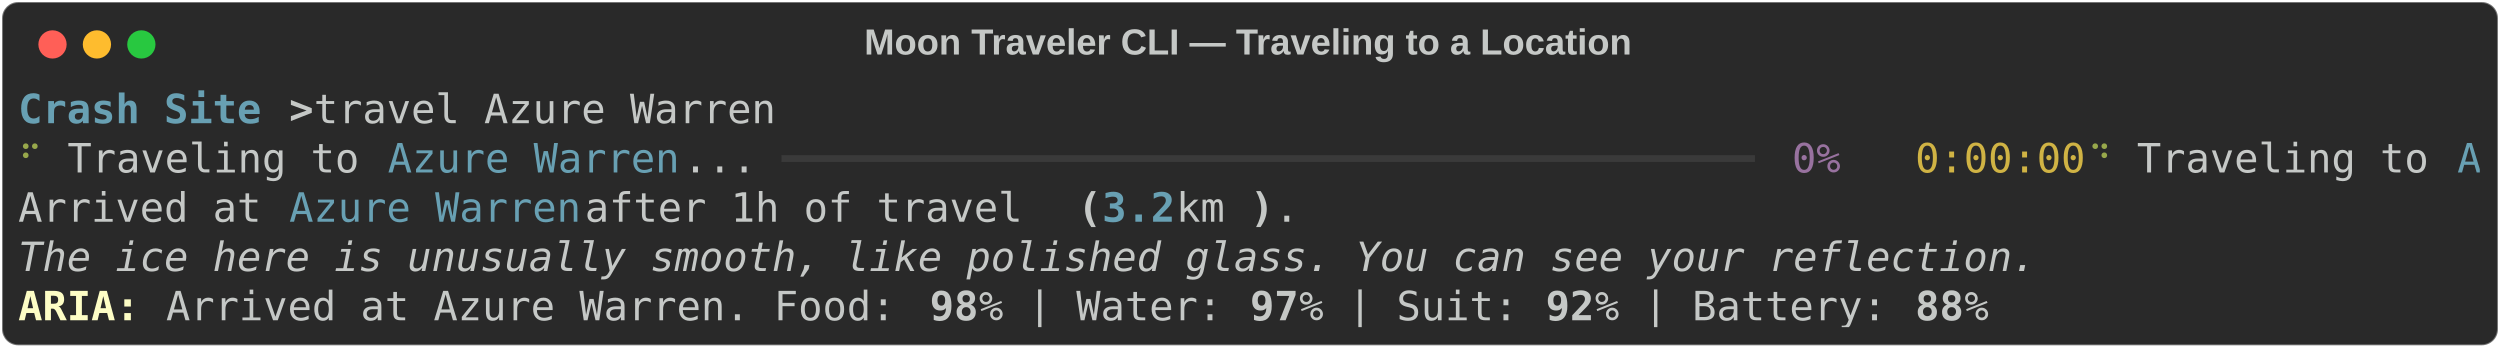
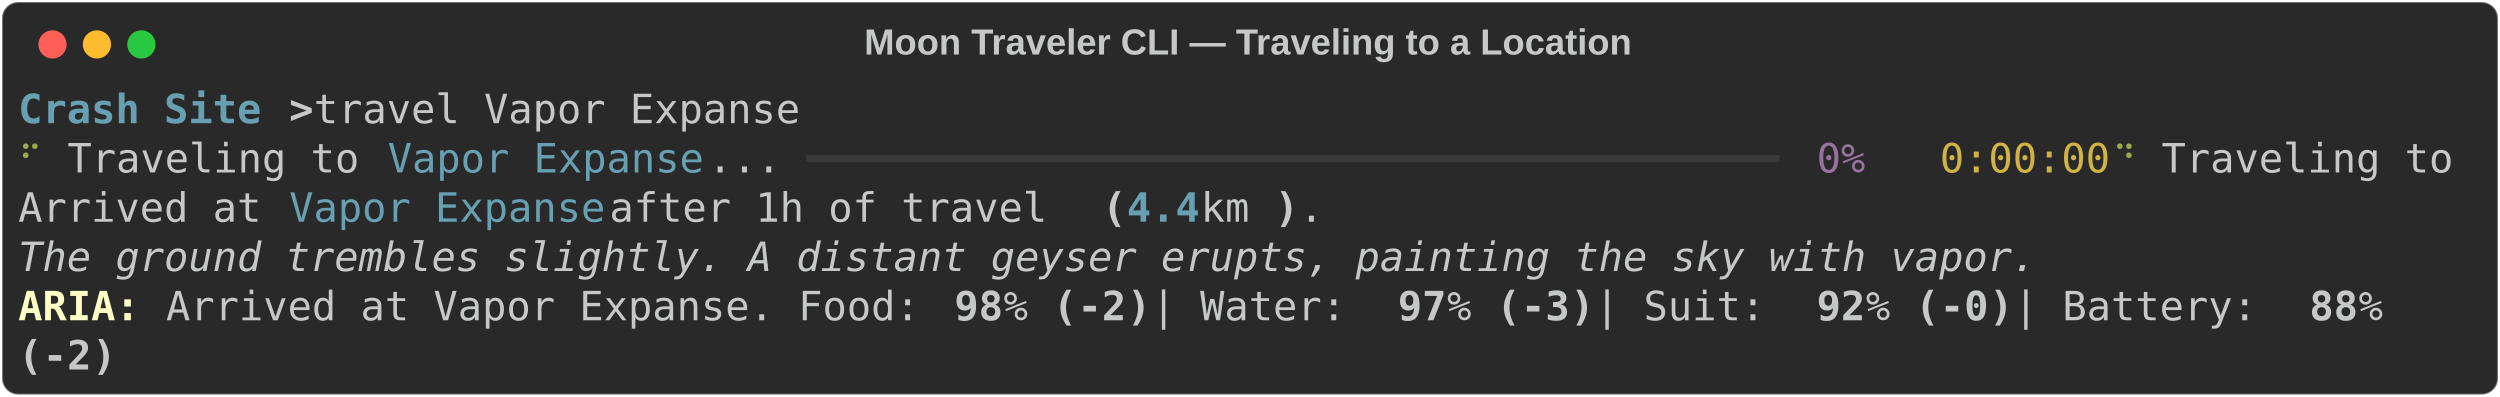
- <svg xmlns="http://www.w3.org/2000/svg" class="rich-terminal" viewBox="0 0 1238 172.0">
+ <svg xmlns="http://www.w3.org/2000/svg" class="rich-terminal" viewBox="0 0 1238 196.4">
  <style>

    @font-face {
        font-family: "Fira Code";
        src: local("FiraCode-Regular"),
                url("https://cdnjs.cloudflare.com/ajax/libs/firacode/6.2.0/woff2/FiraCode-Regular.woff2") format("woff2"),
                url("https://cdnjs.cloudflare.com/ajax/libs/firacode/6.2.0/woff/FiraCode-Regular.woff") format("woff");
        font-style: normal;
        font-weight: 400;
    }
    @font-face {
        font-family: "Fira Code";
        src: local("FiraCode-Bold"),
                url("https://cdnjs.cloudflare.com/ajax/libs/firacode/6.2.0/woff2/FiraCode-Bold.woff2") format("woff2"),
                url("https://cdnjs.cloudflare.com/ajax/libs/firacode/6.2.0/woff/FiraCode-Bold.woff") format("woff");
        font-style: bold;
        font-weight: 700;
    }

-     .terminal-476883900-matrix {
+     .terminal-877678643-matrix {
        font-family: Fira Code, monospace;
        font-size: 20px;
        line-height: 24.4px;
        font-variant-east-asian: full-width;
    }

-     .terminal-476883900-title {
+     .terminal-877678643-title {
        font-size: 18px;
        font-weight: bold;
        font-family: arial;
    }

-     .terminal-476883900-r1 { fill: #68a0b3;font-weight: bold }
- .terminal-476883900-r2 { fill: #c5c8c6 }
- .terminal-476883900-r3 { fill: #c5c8c6;font-weight: bold }
- .terminal-476883900-r4 { fill: #98a84b }
- .terminal-476883900-r5 { fill: #68a0b3 }
- .terminal-476883900-r6 { fill: #3a3a3a }
- .terminal-476883900-r7 { fill: #98729f }
- .terminal-476883900-r8 { fill: #d0b344 }
- .terminal-476883900-r9 { fill: #c5c8c6;font-style: italic; }
- .terminal-476883900-r10 { fill: #fdfdc5;font-weight: bold }
+     .terminal-877678643-r1 { fill: #68a0b3;font-weight: bold }
+ .terminal-877678643-r2 { fill: #c5c8c6 }
+ .terminal-877678643-r3 { fill: #c5c8c6;font-weight: bold }
+ .terminal-877678643-r4 { fill: #98a84b }
+ .terminal-877678643-r5 { fill: #68a0b3 }
+ .terminal-877678643-r6 { fill: #3a3a3a }
+ .terminal-877678643-r7 { fill: #98729f }
+ .terminal-877678643-r8 { fill: #d0b344 }
+ .terminal-877678643-r9 { fill: #c5c8c6;font-style: italic; }
+ .terminal-877678643-r10 { fill: #fdfdc5;font-weight: bold }
    </style>
  <defs>
-     <clipPath id="terminal-476883900-clip-terminal">
-       <rect x="0" y="0" width="1219.0" height="121.0" />
+     <clipPath id="terminal-877678643-clip-terminal">
+       <rect x="0" y="0" width="1219.0" height="145.4" />
    </clipPath>
-     <clipPath id="terminal-476883900-line-0">
+     <clipPath id="terminal-877678643-line-0">
      <rect x="0" y="1.5" width="1220" height="24.65" />
    </clipPath>
-     <clipPath id="terminal-476883900-line-1">
+     <clipPath id="terminal-877678643-line-1">
      <rect x="0" y="25.9" width="1220" height="24.65" />
    </clipPath>
-     <clipPath id="terminal-476883900-line-2">
+     <clipPath id="terminal-877678643-line-2">
      <rect x="0" y="50.3" width="1220" height="24.65" />
    </clipPath>
-     <clipPath id="terminal-476883900-line-3">
+     <clipPath id="terminal-877678643-line-3">
      <rect x="0" y="74.7" width="1220" height="24.65" />
    </clipPath>
+     <clipPath id="terminal-877678643-line-4">
+       <rect x="0" y="99.1" width="1220" height="24.65" />
+     </clipPath>
  </defs>
-   <rect fill="#292929" stroke="rgba(255,255,255,0.35)" stroke-width="1" x="1" y="1" width="1236" height="170" rx="8" />
-   <text class="terminal-476883900-title" fill="#c5c8c6" text-anchor="middle" x="618" y="27">Moon Traveler CLI — Traveling to a Location</text>
+   <rect fill="#292929" stroke="rgba(255,255,255,0.35)" stroke-width="1" x="1" y="1" width="1236" height="194.4" rx="8" />
+   <text class="terminal-877678643-title" fill="#c5c8c6" text-anchor="middle" x="618" y="27">Moon Traveler CLI — Traveling to a Location</text>
  <g transform="translate(26,22)">
    <circle cx="0" cy="0" r="7" fill="#ff5f57" />
    <circle cx="22" cy="0" r="7" fill="#febc2e" />
    <circle cx="44" cy="0" r="7" fill="#28c840" />
  </g>
-   <g transform="translate(9, 41)" clip-path="url(#terminal-476883900-clip-terminal)">
-     <g class="terminal-476883900-matrix">
-       <text class="terminal-476883900-r1" x="0" y="20" textLength="122" clip-path="url(#terminal-476883900-line-0)">Crash Site</text>
-       <text class="terminal-476883900-r3" x="134.2" y="20" textLength="12.2" clip-path="url(#terminal-476883900-line-0)">&gt;</text>
-       <text class="terminal-476883900-r2" x="146.4" y="20" textLength="244" clip-path="url(#terminal-476883900-line-0)"> travel Azure Warren</text>
-       <text class="terminal-476883900-r2" x="1220" y="20" textLength="12.2" clip-path="url(#terminal-476883900-line-0)">
+   <g transform="translate(9, 41)" clip-path="url(#terminal-877678643-clip-terminal)">
+     <g class="terminal-877678643-matrix">
+       <text class="terminal-877678643-r1" x="0" y="20" textLength="122" clip-path="url(#terminal-877678643-line-0)">Crash Site</text>
+       <text class="terminal-877678643-r3" x="134.2" y="20" textLength="12.2" clip-path="url(#terminal-877678643-line-0)">&gt;</text>
+       <text class="terminal-877678643-r2" x="146.4" y="20" textLength="256.2" clip-path="url(#terminal-877678643-line-0)"> travel Vapor Expanse</text>
+       <text class="terminal-877678643-r2" x="1220" y="20" textLength="12.2" clip-path="url(#terminal-877678643-line-0)">
</text>
-       <text class="terminal-476883900-r4" x="0" y="44.4" textLength="12.2" clip-path="url(#terminal-476883900-line-1)">⠋</text>
-       <text class="terminal-476883900-r2" x="24.4" y="44.4" textLength="158.6" clip-path="url(#terminal-476883900-line-1)">Traveling to </text>
-       <text class="terminal-476883900-r5" x="183" y="44.4" textLength="146.4" clip-path="url(#terminal-476883900-line-1)">Azure Warren</text>
-       <text class="terminal-476883900-r2" x="329.4" y="44.4" textLength="36.6" clip-path="url(#terminal-476883900-line-1)">...</text>
-       <text class="terminal-476883900-r6" x="378.2" y="44.4" textLength="488" clip-path="url(#terminal-476883900-line-1)">━━━━━━━━━━━━━━━━━━━━━━━━━━━━━━━━━━━━━━━━</text>
-       <text class="terminal-476883900-r7" x="878.4" y="44.4" textLength="48.8" clip-path="url(#terminal-476883900-line-1)">  0%</text>
-       <text class="terminal-476883900-r8" x="939.4" y="44.4" textLength="85.4" clip-path="url(#terminal-476883900-line-1)">0:00:00</text>
-       <text class="terminal-476883900-r4" x="1024.8" y="44.4" textLength="12.2" clip-path="url(#terminal-476883900-line-1)">⠙</text>
-       <text class="terminal-476883900-r2" x="1049.2" y="44.4" textLength="158.6" clip-path="url(#terminal-476883900-line-1)">Traveling to </text>
-       <text class="terminal-476883900-r5" x="1207.8" y="44.4" textLength="12.2" clip-path="url(#terminal-476883900-line-1)">A</text>
-       <text class="terminal-476883900-r2" x="1220" y="44.4" textLength="12.2" clip-path="url(#terminal-476883900-line-1)">
+       <text class="terminal-877678643-r4" x="0" y="44.4" textLength="12.2" clip-path="url(#terminal-877678643-line-1)">⠋</text>
+       <text class="terminal-877678643-r2" x="24.4" y="44.4" textLength="158.6" clip-path="url(#terminal-877678643-line-1)">Traveling to </text>
+       <text class="terminal-877678643-r5" x="183" y="44.4" textLength="158.6" clip-path="url(#terminal-877678643-line-1)">Vapor Expanse</text>
+       <text class="terminal-877678643-r2" x="341.6" y="44.4" textLength="36.6" clip-path="url(#terminal-877678643-line-1)">...</text>
+       <text class="terminal-877678643-r6" x="390.4" y="44.4" textLength="488" clip-path="url(#terminal-877678643-line-1)">━━━━━━━━━━━━━━━━━━━━━━━━━━━━━━━━━━━━━━━━</text>
+       <text class="terminal-877678643-r7" x="890.6" y="44.4" textLength="48.8" clip-path="url(#terminal-877678643-line-1)">  0%</text>
+       <text class="terminal-877678643-r8" x="951.6" y="44.4" textLength="85.4" clip-path="url(#terminal-877678643-line-1)">0:00:00</text>
+       <text class="terminal-877678643-r4" x="1037" y="44.4" textLength="12.2" clip-path="url(#terminal-877678643-line-1)">⠙</text>
+       <text class="terminal-877678643-r2" x="1061.4" y="44.4" textLength="158.6" clip-path="url(#terminal-877678643-line-1)">Traveling to </text>
+       <text class="terminal-877678643-r2" x="1220" y="44.4" textLength="12.2" clip-path="url(#terminal-877678643-line-1)">
</text>
-       <text class="terminal-476883900-r2" x="0" y="68.8" textLength="134.2" clip-path="url(#terminal-476883900-line-2)">Arrived at </text>
-       <text class="terminal-476883900-r5" x="134.2" y="68.8" textLength="146.4" clip-path="url(#terminal-476883900-line-2)">Azure Warren</text>
-       <text class="terminal-476883900-r2" x="280.6" y="68.8" textLength="244" clip-path="url(#terminal-476883900-line-2)"> after 1h of travel </text>
-       <text class="terminal-476883900-r3" x="524.6" y="68.8" textLength="12.2" clip-path="url(#terminal-476883900-line-2)">(</text>
-       <text class="terminal-476883900-r1" x="536.8" y="68.8" textLength="36.6" clip-path="url(#terminal-476883900-line-2)">3.2</text>
-       <text class="terminal-476883900-r2" x="573.4" y="68.8" textLength="36.6" clip-path="url(#terminal-476883900-line-2)"> km</text>
-       <text class="terminal-476883900-r3" x="610" y="68.8" textLength="12.2" clip-path="url(#terminal-476883900-line-2)">)</text>
-       <text class="terminal-476883900-r2" x="622.2" y="68.8" textLength="12.2" clip-path="url(#terminal-476883900-line-2)">.</text>
-       <text class="terminal-476883900-r2" x="1220" y="68.8" textLength="12.2" clip-path="url(#terminal-476883900-line-2)">
+       <text class="terminal-877678643-r2" x="0" y="68.8" textLength="134.2" clip-path="url(#terminal-877678643-line-2)">Arrived at </text>
+       <text class="terminal-877678643-r5" x="134.2" y="68.8" textLength="158.6" clip-path="url(#terminal-877678643-line-2)">Vapor Expanse</text>
+       <text class="terminal-877678643-r2" x="292.8" y="68.8" textLength="244" clip-path="url(#terminal-877678643-line-2)"> after 1h of travel </text>
+       <text class="terminal-877678643-r3" x="536.8" y="68.8" textLength="12.2" clip-path="url(#terminal-877678643-line-2)">(</text>
+       <text class="terminal-877678643-r1" x="549" y="68.8" textLength="36.6" clip-path="url(#terminal-877678643-line-2)">4.4</text>
+       <text class="terminal-877678643-r2" x="585.6" y="68.8" textLength="36.6" clip-path="url(#terminal-877678643-line-2)"> km</text>
+       <text class="terminal-877678643-r3" x="622.2" y="68.8" textLength="12.2" clip-path="url(#terminal-877678643-line-2)">)</text>
+       <text class="terminal-877678643-r2" x="634.4" y="68.8" textLength="12.2" clip-path="url(#terminal-877678643-line-2)">.</text>
+       <text class="terminal-877678643-r2" x="1220" y="68.8" textLength="12.2" clip-path="url(#terminal-877678643-line-2)">
</text>
-       <text class="terminal-476883900-r9" x="0" y="93.2" textLength="1012.6" clip-path="url(#terminal-476883900-line-3)">The ice here is unusually smooth, like polished glass. You can see your reflection.</text>
-       <text class="terminal-476883900-r2" x="1220" y="93.2" textLength="12.2" clip-path="url(#terminal-476883900-line-3)">
+       <text class="terminal-877678643-r9" x="0" y="93.2" textLength="1012.6" clip-path="url(#terminal-877678643-line-3)">The ground trembles slightly. A distant geyser erupts, painting the sky with vapor.</text>
+       <text class="terminal-877678643-r2" x="1220" y="93.2" textLength="12.2" clip-path="url(#terminal-877678643-line-3)">
</text>
-       <text class="terminal-476883900-r10" x="0" y="117.6" textLength="61" clip-path="url(#terminal-476883900-line-4)">ARIA:</text>
-       <text class="terminal-476883900-r2" x="73.2" y="117.6" textLength="378.2" clip-path="url(#terminal-476883900-line-4)">Arrived at Azure Warren. Food: </text>
-       <text class="terminal-476883900-r3" x="451.4" y="117.6" textLength="24.4" clip-path="url(#terminal-476883900-line-4)">98</text>
-       <text class="terminal-476883900-r2" x="475.8" y="117.6" textLength="134.2" clip-path="url(#terminal-476883900-line-4)">% | Water: </text>
-       <text class="terminal-476883900-r3" x="610" y="117.6" textLength="24.4" clip-path="url(#terminal-476883900-line-4)">97</text>
-       <text class="terminal-476883900-r2" x="634.4" y="117.6" textLength="122" clip-path="url(#terminal-476883900-line-4)">% | Suit: </text>
-       <text class="terminal-476883900-r3" x="756.4" y="117.6" textLength="24.4" clip-path="url(#terminal-476883900-line-4)">92</text>
-       <text class="terminal-476883900-r2" x="780.8" y="117.6" textLength="158.6" clip-path="url(#terminal-476883900-line-4)">% | Battery: </text>
-       <text class="terminal-476883900-r3" x="939.4" y="117.6" textLength="24.4" clip-path="url(#terminal-476883900-line-4)">88</text>
-       <text class="terminal-476883900-r2" x="963.8" y="117.6" textLength="12.2" clip-path="url(#terminal-476883900-line-4)">%</text>
-       <text class="terminal-476883900-r2" x="1220" y="117.6" textLength="12.2" clip-path="url(#terminal-476883900-line-4)">
+       <text class="terminal-877678643-r10" x="0" y="117.6" textLength="61" clip-path="url(#terminal-877678643-line-4)">ARIA:</text>
+       <text class="terminal-877678643-r2" x="73.2" y="117.6" textLength="390.4" clip-path="url(#terminal-877678643-line-4)">Arrived at Vapor Expanse. Food: </text>
+       <text class="terminal-877678643-r3" x="463.6" y="117.6" textLength="24.4" clip-path="url(#terminal-877678643-line-4)">98</text>
+       <text class="terminal-877678643-r2" x="488" y="117.6" textLength="24.4" clip-path="url(#terminal-877678643-line-4)">% </text>
+       <text class="terminal-877678643-r3" x="512.4" y="117.6" textLength="12.2" clip-path="url(#terminal-877678643-line-4)">(</text>
+       <text class="terminal-877678643-r3" x="524.6" y="117.6" textLength="24.4" clip-path="url(#terminal-877678643-line-4)">-2</text>
+       <text class="terminal-877678643-r3" x="549" y="117.6" textLength="12.2" clip-path="url(#terminal-877678643-line-4)">)</text>
+       <text class="terminal-877678643-r2" x="561.2" y="117.6" textLength="122" clip-path="url(#terminal-877678643-line-4)"> | Water: </text>
+       <text class="terminal-877678643-r3" x="683.2" y="117.6" textLength="24.4" clip-path="url(#terminal-877678643-line-4)">97</text>
+       <text class="terminal-877678643-r2" x="707.6" y="117.6" textLength="24.4" clip-path="url(#terminal-877678643-line-4)">% </text>
+       <text class="terminal-877678643-r3" x="732" y="117.6" textLength="12.2" clip-path="url(#terminal-877678643-line-4)">(</text>
+       <text class="terminal-877678643-r3" x="744.2" y="117.6" textLength="24.4" clip-path="url(#terminal-877678643-line-4)">-3</text>
+       <text class="terminal-877678643-r3" x="768.6" y="117.6" textLength="12.2" clip-path="url(#terminal-877678643-line-4)">)</text>
+       <text class="terminal-877678643-r2" x="780.8" y="117.6" textLength="109.8" clip-path="url(#terminal-877678643-line-4)"> | Suit: </text>
+       <text class="terminal-877678643-r3" x="890.6" y="117.6" textLength="24.4" clip-path="url(#terminal-877678643-line-4)">92</text>
+       <text class="terminal-877678643-r2" x="915" y="117.6" textLength="24.4" clip-path="url(#terminal-877678643-line-4)">% </text>
+       <text class="terminal-877678643-r3" x="939.4" y="117.6" textLength="12.2" clip-path="url(#terminal-877678643-line-4)">(</text>
+       <text class="terminal-877678643-r3" x="951.6" y="117.6" textLength="24.4" clip-path="url(#terminal-877678643-line-4)">-0</text>
+       <text class="terminal-877678643-r3" x="976" y="117.6" textLength="12.2" clip-path="url(#terminal-877678643-line-4)">)</text>
+       <text class="terminal-877678643-r2" x="988.2" y="117.6" textLength="146.4" clip-path="url(#terminal-877678643-line-4)"> | Battery: </text>
+       <text class="terminal-877678643-r3" x="1134.6" y="117.6" textLength="24.4" clip-path="url(#terminal-877678643-line-4)">88</text>
+       <text class="terminal-877678643-r2" x="1159" y="117.6" textLength="24.4" clip-path="url(#terminal-877678643-line-4)">% </text>
+       <text class="terminal-877678643-r2" x="1220" y="117.6" textLength="12.2" clip-path="url(#terminal-877678643-line-4)">
+ </text>
+       <text class="terminal-877678643-r3" x="0" y="142" textLength="12.2" clip-path="url(#terminal-877678643-line-5)">(</text>
+       <text class="terminal-877678643-r3" x="12.2" y="142" textLength="24.4" clip-path="url(#terminal-877678643-line-5)">-2</text>
+       <text class="terminal-877678643-r3" x="36.6" y="142" textLength="12.2" clip-path="url(#terminal-877678643-line-5)">)</text>
+       <text class="terminal-877678643-r2" x="1220" y="142" textLength="12.2" clip-path="url(#terminal-877678643-line-5)">
</text>
    </g>
  </g>
</svg>
